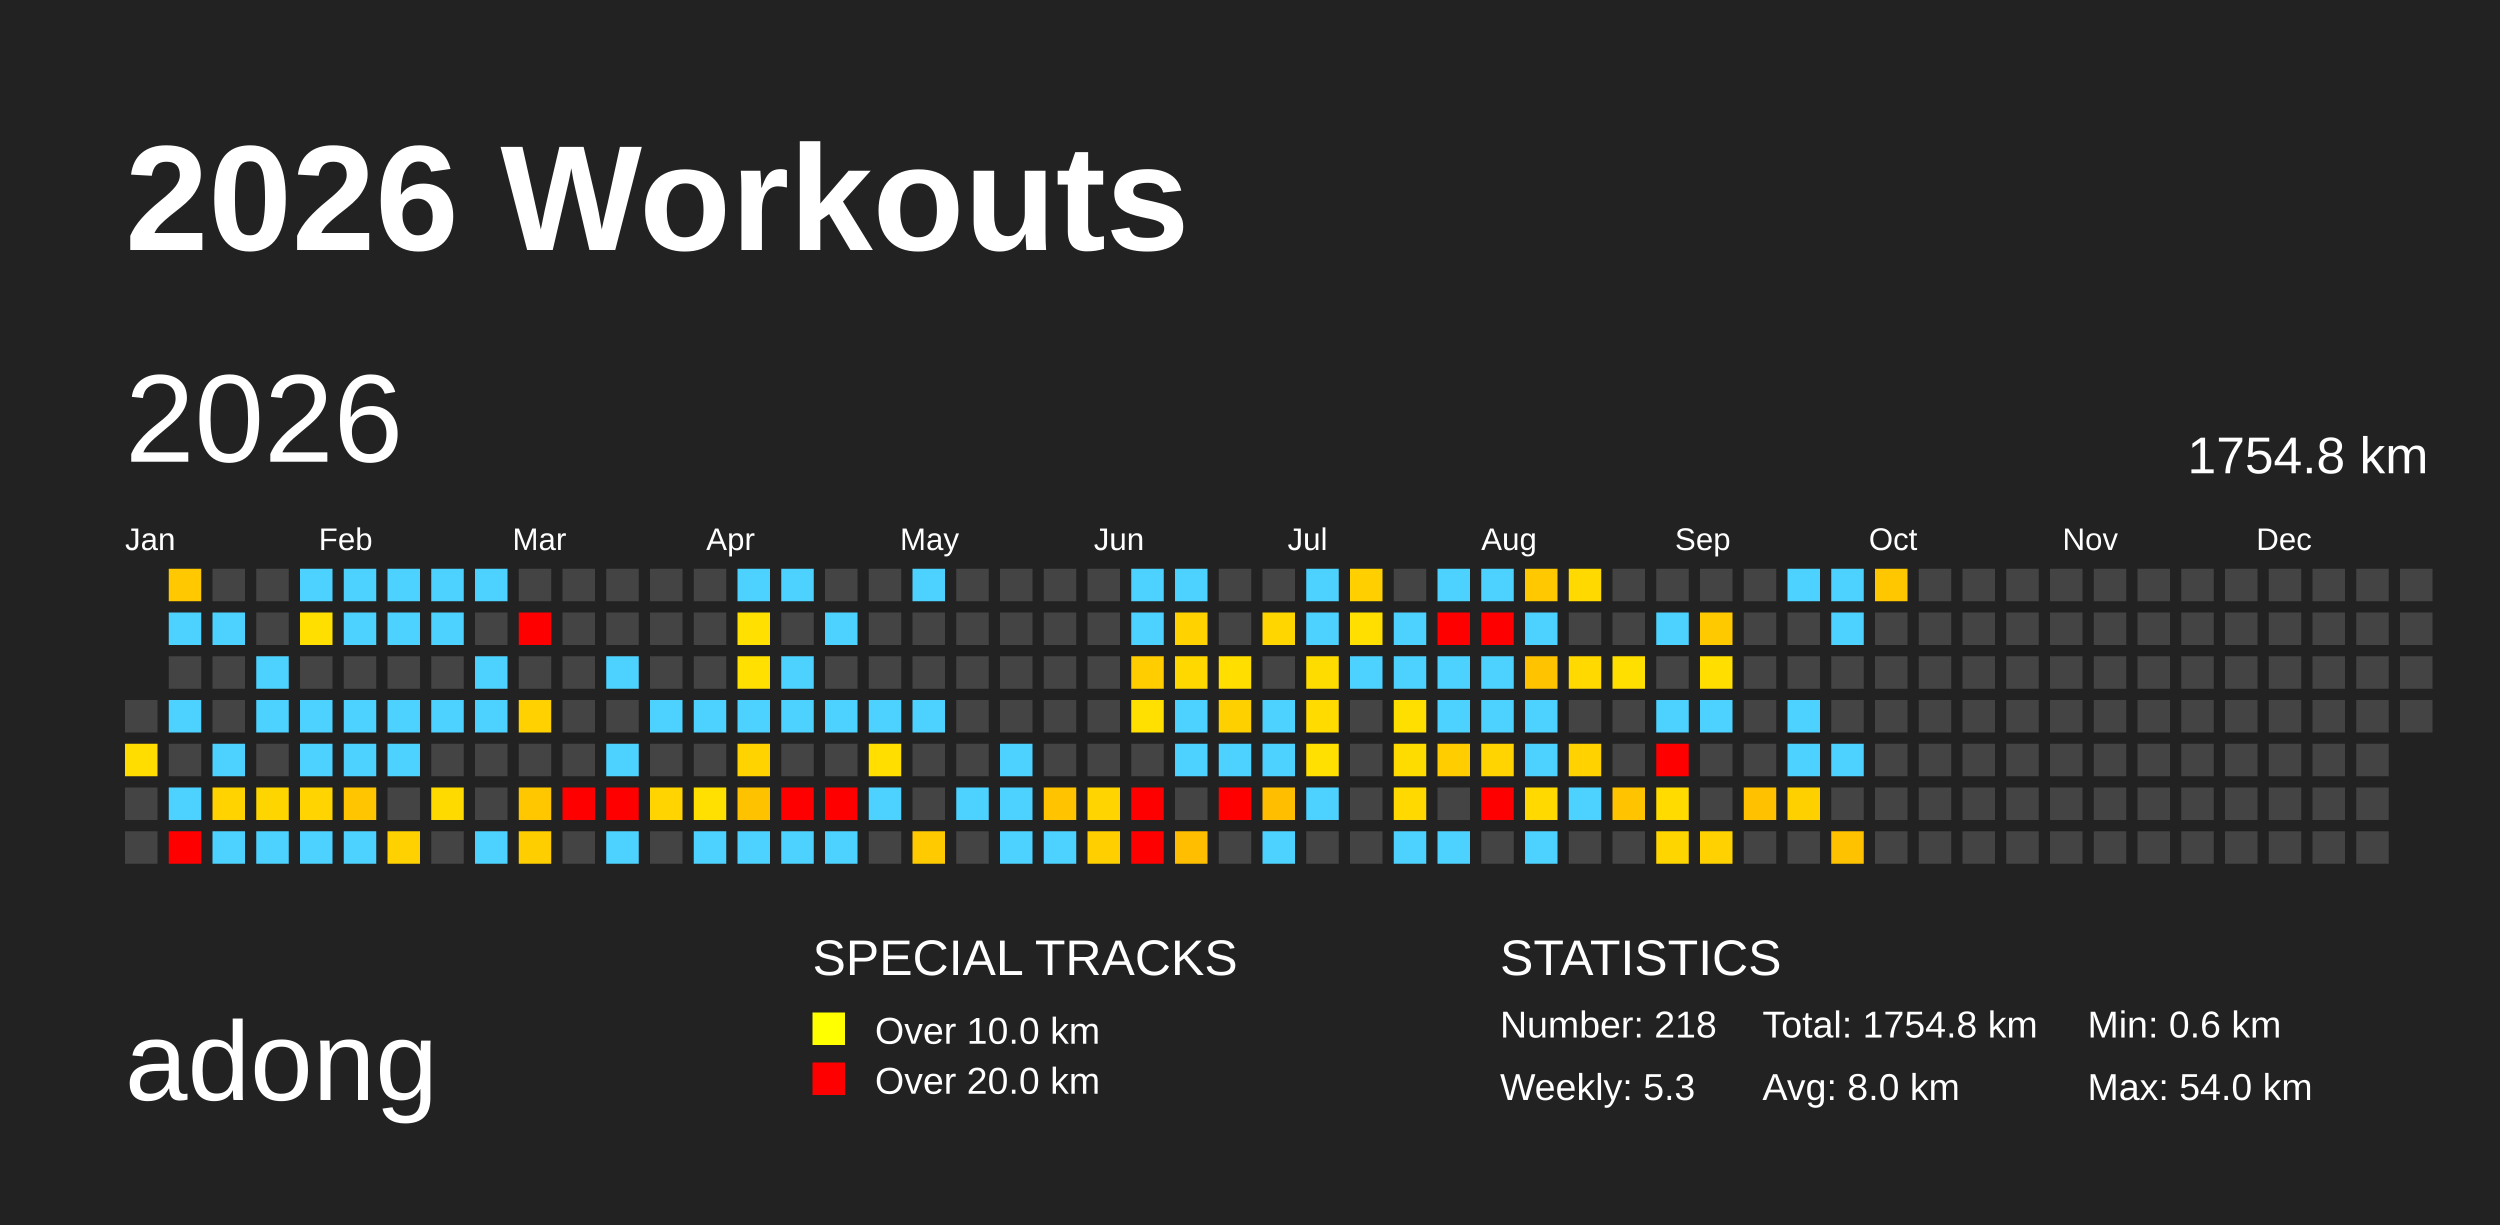
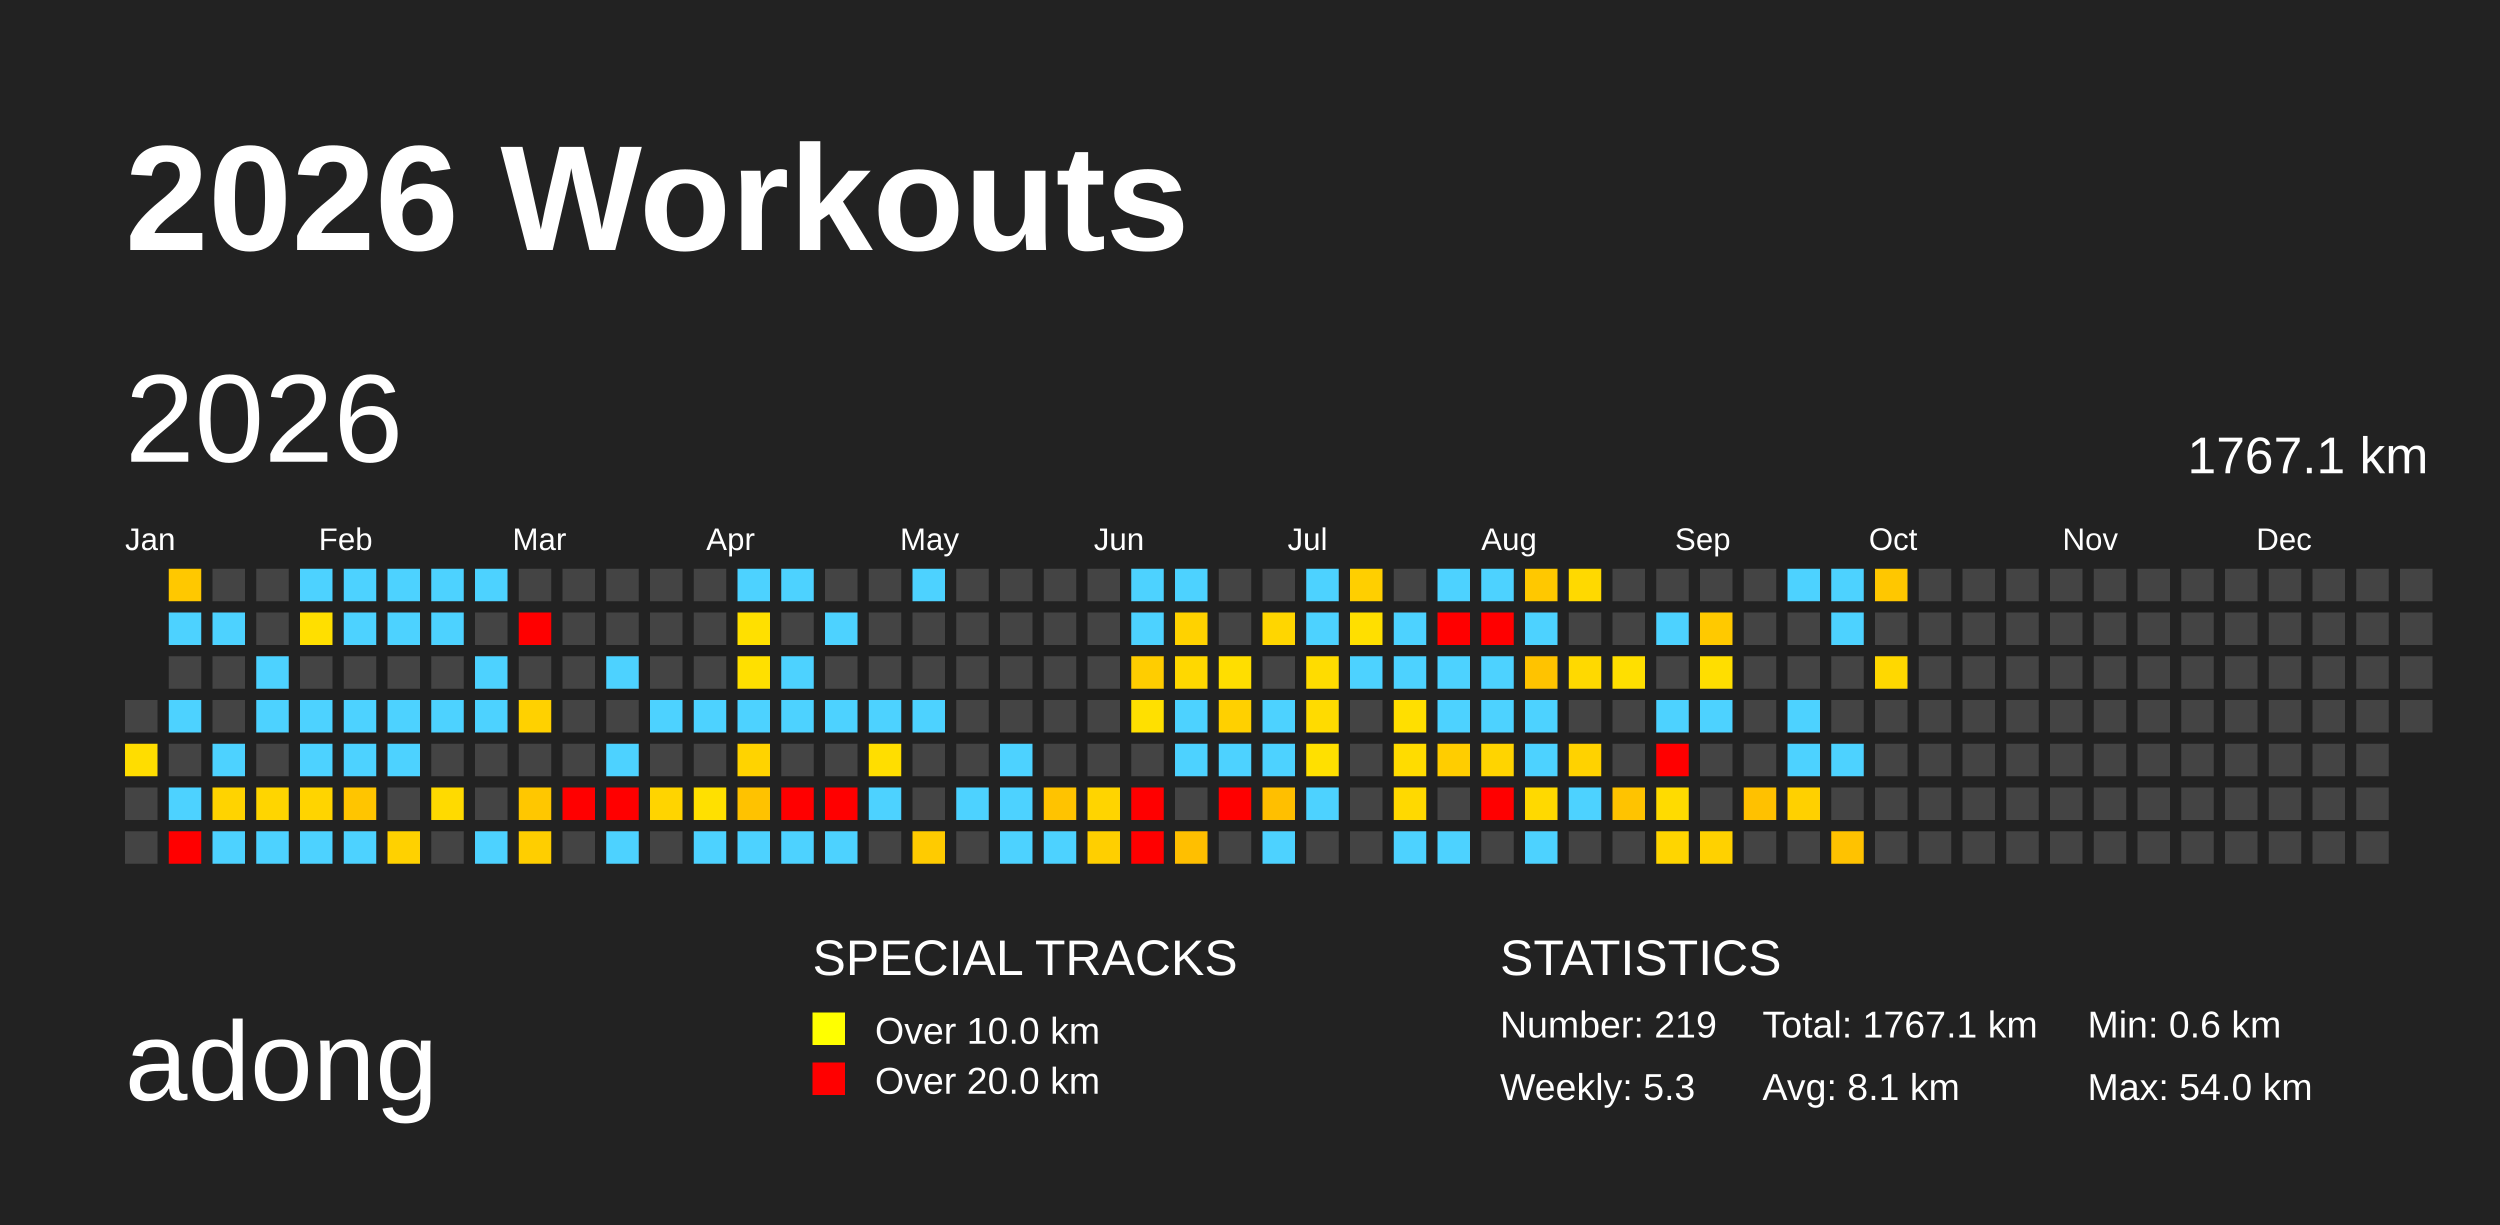
<svg xmlns="http://www.w3.org/2000/svg" baseProfile="full" height="98mm" version="1.1" viewBox="0,0,200,98" width="200mm">
  <defs>
    <pattern height="2" id="indoor-stripe" patternUnits="userSpaceOnUse" width="2">
      <line stroke="white" stroke-opacity="0.45" stroke-width="0.5" x1="0" x2="2" y1="2" y2="0" />
    </pattern>
  </defs>
  <rect fill="#222222" height="98" width="200" x="0" y="0" />
  <text fill="#FFFFFF" style="font-size:12px; font-family:Arial; font-weight:bold;" x="10" y="20">2026 Workouts</text>
  <text fill="#FFFFFF" style="font-size:9px; font-family:Arial" x="10" y="88">adong</text>
  <text fill="#FFFFFF" style="font-size:4px; font-family:Arial" x="65" y="78">SPECIAL TRACKS</text>
  <rect fill="yellow" height="2.6" width="2.6" x="65" y="81" />
  <text fill="#FFFFFF" style="font-size:3px; font-family:Arial" x="70" y="83.5">Over 10.0 km</text>
  <rect fill="red" height="2.6" width="2.6" x="65" y="85" />
  <text fill="#FFFFFF" style="font-size:3px; font-family:Arial" x="70" y="87.5">Over 20.0 km</text>
  <text fill="#FFFFFF" style="font-size:4px; font-family:Arial" x="120" y="78">STATISTICS</text>
-   <text fill="#FFFFFF" style="font-size:3px; font-family:Arial" x="120" y="83">Number: 218</text>
+   <text fill="#FFFFFF" style="font-size:3px; font-family:Arial" x="120" y="83">Number: 219</text>
  <text fill="#FFFFFF" style="font-size:3px; font-family:Arial" x="120" y="88">Weekly: 5.3</text>
-   <text fill="#FFFFFF" style="font-size:3px; font-family:Arial" x="141" y="83">Total: 1754.8 km</text>
-   <text fill="#FFFFFF" style="font-size:3px; font-family:Arial" x="141" y="88">Avg: 8.0 km</text>
+   <text fill="#FFFFFF" style="font-size:3px; font-family:Arial" x="141" y="83">Total: 1767.1 km</text>
+   <text fill="#FFFFFF" style="font-size:3px; font-family:Arial" x="141" y="88">Avg: 8.1 km</text>
  <text fill="#FFFFFF" style="font-size:3px; font-family:Arial" x="167" y="83">Min: 0.6 km</text>
  <text fill="#FFFFFF" style="font-size:3px; font-family:Arial" x="167" y="88">Max: 54.0 km</text>
  <text dominant-baseline="hanging" fill="#FFFFFF" style="font-size:10.0px; font-family:Arial;" x="10" y="30">2026</text>
-   <text dominant-baseline="hanging" fill="#FFFFFF" style="font-size:4.125px; font-family:Arial;" x="175" y="35">1754.8 km</text>
+   <text dominant-baseline="hanging" fill="#FFFFFF" style="font-size:4.125px; font-family:Arial;" x="175" y="35">1767.1 km</text>
  <text fill="#FFFFFF" style="font-size:2.5px; font-family:Arial" x="10.0" y="44">Jan</text>
  <text fill="#FFFFFF" style="font-size:2.5px; font-family:Arial" x="25.5" y="44">Feb</text>
  <text fill="#FFFFFF" style="font-size:2.5px; font-family:Arial" x="41.0" y="44">Mar</text>
  <text fill="#FFFFFF" style="font-size:2.5px; font-family:Arial" x="56.5" y="44">Apr</text>
  <text fill="#FFFFFF" style="font-size:2.5px; font-family:Arial" x="72.0" y="44">May</text>
  <text fill="#FFFFFF" style="font-size:2.5px; font-family:Arial" x="87.5" y="44">Jun</text>
  <text fill="#FFFFFF" style="font-size:2.5px; font-family:Arial" x="103.0" y="44">Jul</text>
  <text fill="#FFFFFF" style="font-size:2.5px; font-family:Arial" x="118.5" y="44">Aug</text>
  <text fill="#FFFFFF" style="font-size:2.5px; font-family:Arial" x="134.0" y="44">Sep</text>
  <text fill="#FFFFFF" style="font-size:2.5px; font-family:Arial" x="149.5" y="44">Oct</text>
  <text fill="#FFFFFF" style="font-size:2.5px; font-family:Arial" x="165.0" y="44">Nov</text>
  <text fill="#FFFFFF" style="font-size:2.5px; font-family:Arial" x="180.5" y="44">Dec</text>
  <rect fill="#444444" height="2.6" width="2.6" x="10.0" y="56.0" />
  <rect fill="#ffdd00" height="2.6" width="2.6" x="10.0" y="59.5" />
  <rect fill="#444444" height="2.6" width="2.6" x="10.0" y="63.0" />
  <rect fill="#444444" height="2.6" width="2.6" x="10.0" y="66.5" />
  <rect fill="#ffc800" height="2.6" width="2.6" x="13.5" y="45.5" />
  <rect fill="#4dd2ff" height="2.6" width="2.6" x="13.5" y="49.0" />
  <rect fill="#444444" height="2.6" width="2.6" x="13.5" y="52.5" />
  <rect fill="#4dd2ff" height="2.6" width="2.6" x="13.5" y="56.0" />
  <rect fill="#444444" height="2.6" width="2.6" x="13.5" y="59.5" />
  <rect fill="#4dd2ff" height="2.6" width="2.6" x="13.5" y="63.0" />
  <rect fill="red" height="2.6" width="2.6" x="13.5" y="66.5" />
  <rect fill="#444444" height="2.6" width="2.6" x="17.0" y="45.5" />
  <rect fill="#4dd2ff" height="2.6" width="2.6" x="17.0" y="49.0" />
  <rect fill="#444444" height="2.6" width="2.6" x="17.0" y="52.5" />
  <rect fill="#444444" height="2.6" width="2.6" x="17.0" y="56.0" />
  <rect fill="#4dd2ff" height="2.6" width="2.6" x="17.0" y="59.5" />
  <rect fill="#ffd300" height="2.6" width="2.6" x="17.0" y="63.0" />
  <rect fill="#4dd2ff" height="2.6" width="2.6" x="17.0" y="66.5" />
  <rect fill="#444444" height="2.6" width="2.6" x="20.5" y="45.5" />
  <rect fill="#444444" height="2.6" width="2.6" x="20.5" y="49.0" />
  <rect fill="#4dd2ff" height="2.6" width="2.6" x="20.5" y="52.5" />
  <rect fill="#4dd2ff" height="2.6" width="2.6" x="20.5" y="56.0" />
  <rect fill="#444444" height="2.6" width="2.6" x="20.5" y="59.5" />
  <rect fill="#ffd500" height="2.6" width="2.6" x="20.5" y="63.0" />
  <rect fill="#4dd2ff" height="2.6" width="2.6" x="20.5" y="66.5" />
  <rect fill="#4dd2ff" height="2.6" width="2.6" x="24.0" y="45.5" />
  <rect fill="#ffdf00" height="2.6" width="2.6" x="24.0" y="49.0" />
  <rect fill="#444444" height="2.6" width="2.6" x="24.0" y="52.5" />
  <rect fill="#4dd2ff" height="2.6" width="2.6" x="24.0" y="56.0" />
  <rect fill="#4dd2ff" height="2.6" width="2.6" x="24.0" y="59.5" />
  <rect fill="#ffd400" height="2.6" width="2.6" x="24.0" y="63.0" />
  <rect fill="#4dd2ff" height="2.6" width="2.6" x="24.0" y="66.5" />
  <rect fill="#4dd2ff" height="2.6" width="2.6" x="27.5" y="45.5" />
  <rect fill="#4dd2ff" height="2.6" width="2.6" x="27.5" y="49.0" />
  <rect fill="#444444" height="2.6" width="2.6" x="27.5" y="52.5" />
  <rect fill="#4dd2ff" height="2.6" width="2.6" x="27.5" y="56.0" />
  <rect fill="#4dd2ff" height="2.6" width="2.6" x="27.5" y="59.5" />
  <rect fill="#ffc500" height="2.6" width="2.6" x="27.5" y="63.0" />
  <rect fill="#4dd2ff" height="2.6" width="2.6" x="27.5" y="66.5" />
  <rect fill="#4dd2ff" height="2.6" width="2.6" x="31.0" y="45.5" />
  <rect fill="#4dd2ff" height="2.6" width="2.6" x="31.0" y="49.0" />
  <rect fill="#444444" height="2.6" width="2.6" x="31.0" y="52.5" />
  <rect fill="#4dd2ff" height="2.6" width="2.6" x="31.0" y="56.0" />
  <rect fill="#4dd2ff" height="2.6" width="2.6" x="31.0" y="59.5" />
  <rect fill="#444444" height="2.6" width="2.6" x="31.0" y="63.0" />
  <rect fill="#ffd100" height="2.6" width="2.6" x="31.0" y="66.5" />
  <rect fill="#4dd2ff" height="2.6" width="2.6" x="34.5" y="45.5" />
  <rect fill="#4dd2ff" height="2.6" width="2.6" x="34.5" y="49.0" />
  <rect fill="#444444" height="2.6" width="2.6" x="34.5" y="52.5" />
  <rect fill="#4dd2ff" height="2.6" width="2.6" x="34.5" y="56.0" />
  <rect fill="#444444" height="2.6" width="2.6" x="34.5" y="59.5" />
  <rect fill="#ffda00" height="2.6" width="2.6" x="34.5" y="63.0" />
  <rect fill="#444444" height="2.6" width="2.6" x="34.5" y="66.5" />
  <rect fill="#4dd2ff" height="2.6" width="2.6" x="38.0" y="45.5" />
  <rect fill="#444444" height="2.6" width="2.6" x="38.0" y="49.0" />
  <rect fill="#4dd2ff" height="2.6" width="2.6" x="38.0" y="52.5" />
  <rect fill="#4dd2ff" height="2.6" width="2.6" x="38.0" y="56.0" />
  <rect fill="#444444" height="2.6" width="2.6" x="38.0" y="59.5" />
  <rect fill="#444444" height="2.6" width="2.6" x="38.0" y="63.0" />
  <rect fill="#4dd2ff" height="2.6" width="2.6" x="38.0" y="66.5" />
  <rect fill="#444444" height="2.6" width="2.6" x="41.5" y="45.5" />
  <rect fill="red" height="2.6" width="2.6" x="41.5" y="49.0" />
  <rect fill="#444444" height="2.6" width="2.6" x="41.5" y="52.5" />
  <rect fill="#ffd100" height="2.6" width="2.6" x="41.5" y="56.0" />
  <rect fill="#444444" height="2.6" width="2.6" x="41.5" y="59.5" />
  <rect fill="#ffc700" height="2.6" width="2.6" x="41.5" y="63.0" />
  <rect fill="#ffce00" height="2.6" width="2.6" x="41.5" y="66.5" />
  <rect fill="#444444" height="2.6" width="2.6" x="45.0" y="45.5" />
  <rect fill="#444444" height="2.6" width="2.6" x="45.0" y="49.0" />
  <rect fill="#444444" height="2.6" width="2.6" x="45.0" y="52.5" />
  <rect fill="#444444" height="2.6" width="2.6" x="45.0" y="56.0" />
  <rect fill="#444444" height="2.6" width="2.6" x="45.0" y="59.5" />
  <rect fill="red" height="2.6" width="2.6" x="45.0" y="63.0" />
  <rect fill="#444444" height="2.6" width="2.6" x="45.0" y="66.5" />
  <rect fill="#444444" height="2.6" width="2.6" x="48.5" y="45.5" />
  <rect fill="#444444" height="2.6" width="2.6" x="48.5" y="49.0" />
  <rect fill="#4dd2ff" height="2.6" width="2.6" x="48.5" y="52.5" />
  <rect fill="#444444" height="2.6" width="2.6" x="48.5" y="56.0" />
  <rect fill="#4dd2ff" height="2.6" width="2.6" x="48.5" y="59.5" />
  <rect fill="red" height="2.6" width="2.6" x="48.5" y="63.0" />
  <rect fill="#4dd2ff" height="2.6" width="2.6" x="48.5" y="66.5" />
  <rect fill="#444444" height="2.6" width="2.6" x="52.0" y="45.5" />
  <rect fill="#444444" height="2.6" width="2.6" x="52.0" y="49.0" />
  <rect fill="#444444" height="2.6" width="2.6" x="52.0" y="52.5" />
  <rect fill="#4dd2ff" height="2.6" width="2.6" x="52.0" y="56.0" />
  <rect fill="#444444" height="2.6" width="2.6" x="52.0" y="59.5" />
  <rect fill="#ffd400" height="2.6" width="2.6" x="52.0" y="63.0" />
  <rect fill="#444444" height="2.6" width="2.6" x="52.0" y="66.5" />
  <rect fill="#444444" height="2.6" width="2.6" x="55.5" y="45.5" />
  <rect fill="#444444" height="2.6" width="2.6" x="55.5" y="49.0" />
  <rect fill="#444444" height="2.6" width="2.6" x="55.5" y="52.5" />
  <rect fill="#4dd2ff" height="2.6" width="2.6" x="55.5" y="56.0" />
  <rect fill="#444444" height="2.6" width="2.6" x="55.5" y="59.5" />
  <rect fill="#ffe000" height="2.6" width="2.6" x="55.5" y="63.0" />
  <rect fill="#4dd2ff" height="2.6" width="2.6" x="55.5" y="66.5" />
  <rect fill="#4dd2ff" height="2.6" width="2.6" x="59.0" y="45.5" />
  <rect fill="#ffe000" height="2.6" width="2.6" x="59.0" y="49.0" />
  <rect fill="#ffe000" height="2.6" width="2.6" x="59.0" y="52.5" />
  <rect fill="#4dd2ff" height="2.6" width="2.6" x="59.0" y="56.0" />
  <rect fill="#ffd300" height="2.6" width="2.6" x="59.0" y="59.5" />
  <rect fill="#ffc200" height="2.6" width="2.6" x="59.0" y="63.0" />
  <rect fill="#4dd2ff" height="2.6" width="2.6" x="59.0" y="66.5" />
  <rect fill="#4dd2ff" height="2.6" width="2.6" x="62.5" y="45.5" />
  <rect fill="#444444" height="2.6" width="2.6" x="62.5" y="49.0" />
  <rect fill="#4dd2ff" height="2.6" width="2.6" x="62.5" y="52.5" />
  <rect fill="#4dd2ff" height="2.6" width="2.6" x="62.5" y="56.0" />
  <rect fill="#444444" height="2.6" width="2.6" x="62.5" y="59.5" />
  <rect fill="red" height="2.6" width="2.6" x="62.5" y="63.0" />
  <rect fill="#4dd2ff" height="2.6" width="2.6" x="62.5" y="66.5" />
  <rect fill="#444444" height="2.6" width="2.6" x="66.0" y="45.5" />
  <rect fill="#4dd2ff" height="2.6" width="2.6" x="66.0" y="49.0" />
  <rect fill="#444444" height="2.6" width="2.6" x="66.0" y="52.5" />
  <rect fill="#4dd2ff" height="2.6" width="2.6" x="66.0" y="56.0" />
  <rect fill="#444444" height="2.6" width="2.6" x="66.0" y="59.5" />
  <rect fill="red" height="2.6" width="2.6" x="66.0" y="63.0" />
  <rect fill="#4dd2ff" height="2.6" width="2.6" x="66.0" y="66.5" />
  <rect fill="#444444" height="2.6" width="2.6" x="69.5" y="45.5" />
  <rect fill="#444444" height="2.6" width="2.6" x="69.5" y="49.0" />
  <rect fill="#444444" height="2.6" width="2.6" x="69.5" y="52.5" />
  <rect fill="#4dd2ff" height="2.6" width="2.6" x="69.5" y="56.0" />
  <rect fill="#ffde00" height="2.6" width="2.6" x="69.5" y="59.5" />
  <rect fill="#4dd2ff" height="2.6" width="2.6" x="69.5" y="63.0" />
  <rect fill="#444444" height="2.6" width="2.6" x="69.5" y="66.5" />
  <rect fill="#4dd2ff" height="2.6" width="2.6" x="73.0" y="45.5" />
  <rect fill="#444444" height="2.6" width="2.6" x="73.0" y="49.0" />
  <rect fill="#444444" height="2.6" width="2.6" x="73.0" y="52.5" />
  <rect fill="#4dd2ff" height="2.6" width="2.6" x="73.0" y="56.0" />
  <rect fill="#444444" height="2.6" width="2.6" x="73.0" y="59.5" />
  <rect fill="#444444" height="2.6" width="2.6" x="73.0" y="63.0" />
  <rect fill="#ffcb00" height="2.6" width="2.6" x="73.0" y="66.5" />
  <rect fill="#444444" height="2.6" width="2.6" x="76.5" y="45.5" />
  <rect fill="#444444" height="2.6" width="2.6" x="76.5" y="49.0" />
  <rect fill="#444444" height="2.6" width="2.6" x="76.5" y="52.5" />
  <rect fill="#444444" height="2.6" width="2.6" x="76.5" y="56.0" />
  <rect fill="#444444" height="2.6" width="2.6" x="76.5" y="59.5" />
  <rect fill="#4dd2ff" height="2.6" width="2.6" x="76.5" y="63.0" />
  <rect fill="#444444" height="2.6" width="2.6" x="76.5" y="66.5" />
  <rect fill="#444444" height="2.6" width="2.6" x="80.0" y="45.5" />
  <rect fill="#444444" height="2.6" width="2.6" x="80.0" y="49.0" />
  <rect fill="#444444" height="2.6" width="2.6" x="80.0" y="52.5" />
  <rect fill="#444444" height="2.6" width="2.6" x="80.0" y="56.0" />
  <rect fill="#4dd2ff" height="2.6" width="2.6" x="80.0" y="59.5" />
  <rect fill="#4dd2ff" height="2.6" width="2.6" x="80.0" y="63.0" />
  <rect fill="#4dd2ff" height="2.6" width="2.6" x="80.0" y="66.5" />
  <rect fill="#444444" height="2.6" width="2.6" x="83.5" y="45.5" />
  <rect fill="#444444" height="2.6" width="2.6" x="83.5" y="49.0" />
  <rect fill="#444444" height="2.6" width="2.6" x="83.5" y="52.5" />
  <rect fill="#444444" height="2.6" width="2.6" x="83.5" y="56.0" />
  <rect fill="#444444" height="2.6" width="2.6" x="83.5" y="59.5" />
  <rect fill="#ffc300" height="2.6" width="2.6" x="83.5" y="63.0" />
  <rect fill="#4dd2ff" height="2.6" width="2.6" x="83.5" y="66.5" />
  <rect fill="#444444" height="2.6" width="2.6" x="87.0" y="45.5" />
  <rect fill="#444444" height="2.6" width="2.6" x="87.0" y="49.0" />
  <rect fill="#444444" height="2.6" width="2.6" x="87.0" y="52.5" />
  <rect fill="#444444" height="2.6" width="2.6" x="87.0" y="56.0" />
  <rect fill="#444444" height="2.6" width="2.6" x="87.0" y="59.5" />
  <rect fill="#ffd400" height="2.6" width="2.6" x="87.0" y="63.0" />
  <rect fill="#ffcf00" height="2.6" width="2.6" x="87.0" y="66.5" />
  <rect fill="#4dd2ff" height="2.6" width="2.6" x="90.5" y="45.5" />
  <rect fill="#4dd2ff" height="2.6" width="2.6" x="90.5" y="49.0" />
  <rect fill="#ffcd00" height="2.6" width="2.6" x="90.5" y="52.5" />
  <rect fill="#ffe000" height="2.6" width="2.6" x="90.5" y="56.0" />
  <rect fill="#444444" height="2.6" width="2.6" x="90.5" y="59.5" />
  <rect fill="red" height="2.6" width="2.6" x="90.5" y="63.0" />
  <rect fill="red" height="2.6" width="2.6" x="90.5" y="66.5" />
  <rect fill="#4dd2ff" height="2.6" width="2.6" x="94.0" y="45.5" />
  <rect fill="#ffd200" height="2.6" width="2.6" x="94.0" y="49.0" />
  <rect fill="#ffd800" height="2.6" width="2.6" x="94.0" y="52.5" />
  <rect fill="#4dd2ff" height="2.6" width="2.6" x="94.0" y="56.0" />
  <rect fill="#4dd2ff" height="2.6" width="2.6" x="94.0" y="59.5" />
  <rect fill="#444444" height="2.6" width="2.6" x="94.0" y="63.0" />
  <rect fill="#ffbf00" height="2.6" width="2.6" x="94.0" y="66.5" />
  <rect fill="#444444" height="2.6" width="2.6" x="97.5" y="45.5" />
  <rect fill="#444444" height="2.6" width="2.6" x="97.5" y="49.0" />
  <rect fill="#ffde00" height="2.6" width="2.6" x="97.5" y="52.5" />
  <rect fill="#ffd000" height="2.6" width="2.6" x="97.5" y="56.0" />
  <rect fill="#4dd2ff" height="2.6" width="2.6" x="97.5" y="59.5" />
  <rect fill="red" height="2.6" width="2.6" x="97.5" y="63.0" />
  <rect fill="#444444" height="2.6" width="2.6" x="97.5" y="66.5" />
  <rect fill="#444444" height="2.6" width="2.6" x="101.0" y="45.5" />
  <rect fill="#ffd600" height="2.6" width="2.6" x="101.0" y="49.0" />
  <rect fill="#444444" height="2.6" width="2.6" x="101.0" y="52.5" />
  <rect fill="#4dd2ff" height="2.6" width="2.6" x="101.0" y="56.0" />
  <rect fill="#4dd2ff" height="2.6" width="2.6" x="101.0" y="59.5" />
  <rect fill="#ffbf00" height="2.6" width="2.6" x="101.0" y="63.0" />
  <rect fill="#4dd2ff" height="2.6" width="2.6" x="101.0" y="66.5" />
  <rect fill="#4dd2ff" height="2.6" width="2.6" x="104.5" y="45.5" />
  <rect fill="#4dd2ff" height="2.6" width="2.6" x="104.5" y="49.0" />
  <rect fill="#ffdc00" height="2.6" width="2.6" x="104.5" y="52.5" />
  <rect fill="#ffdb00" height="2.6" width="2.6" x="104.5" y="56.0" />
  <rect fill="#ffe000" height="2.6" width="2.6" x="104.5" y="59.5" />
  <rect fill="#4dd2ff" height="2.6" width="2.6" x="104.5" y="63.0" />
  <rect fill="#444444" height="2.6" width="2.6" x="104.5" y="66.5" />
  <rect fill="#ffcf00" height="2.6" width="2.6" x="108.0" y="45.5" />
  <rect fill="#ffdf00" height="2.6" width="2.6" x="108.0" y="49.0" />
  <rect fill="#4dd2ff" height="2.6" width="2.6" x="108.0" y="52.5" />
  <rect fill="#444444" height="2.6" width="2.6" x="108.0" y="56.0" />
  <rect fill="#444444" height="2.6" width="2.6" x="108.0" y="59.5" />
  <rect fill="#444444" height="2.6" width="2.6" x="108.0" y="63.0" />
  <rect fill="#444444" height="2.6" width="2.6" x="108.0" y="66.5" />
  <rect fill="#444444" height="2.6" width="2.6" x="111.5" y="45.5" />
  <rect fill="#4dd2ff" height="2.6" width="2.6" x="111.5" y="49.0" />
  <rect fill="#4dd2ff" height="2.6" width="2.6" x="111.5" y="52.5" />
  <rect fill="#ffdf00" height="2.6" width="2.6" x="111.5" y="56.0" />
  <rect fill="#ffdc00" height="2.6" width="2.6" x="111.5" y="59.5" />
  <rect fill="#ffd900" height="2.6" width="2.6" x="111.5" y="63.0" />
  <rect fill="#4dd2ff" height="2.6" width="2.6" x="111.5" y="66.5" />
  <rect fill="#4dd2ff" height="2.6" width="2.6" x="115.0" y="45.5" />
  <rect fill="red" height="2.6" width="2.6" x="115.0" y="49.0" />
  <rect fill="#4dd2ff" height="2.6" width="2.6" x="115.0" y="52.5" />
  <rect fill="#4dd2ff" height="2.6" width="2.6" x="115.0" y="56.0" />
  <rect fill="#ffcd00" height="2.6" width="2.6" x="115.0" y="59.5" />
  <rect fill="#444444" height="2.6" width="2.6" x="115.0" y="63.0" />
  <rect fill="#4dd2ff" height="2.6" width="2.6" x="115.0" y="66.5" />
  <rect fill="#4dd2ff" height="2.6" width="2.6" x="118.5" y="45.5" />
  <rect fill="red" height="2.6" width="2.6" x="118.5" y="49.0" />
  <rect fill="#4dd2ff" height="2.6" width="2.6" x="118.5" y="52.5" />
  <rect fill="#4dd2ff" height="2.6" width="2.6" x="118.5" y="56.0" />
  <rect fill="#ffd400" height="2.6" width="2.6" x="118.5" y="59.5" />
  <rect fill="red" height="2.6" width="2.6" x="118.5" y="63.0" />
  <rect fill="#444444" height="2.6" width="2.6" x="118.5" y="66.5" />
  <rect fill="#ffc800" height="2.6" width="2.6" x="122.0" y="45.5" />
  <rect fill="#4dd2ff" height="2.6" width="2.6" x="122.0" y="49.0" />
  <rect fill="#ffc300" height="2.6" width="2.6" x="122.0" y="52.5" />
  <rect fill="#4dd2ff" height="2.6" width="2.6" x="122.0" y="56.0" />
  <rect fill="#4dd2ff" height="2.6" width="2.6" x="122.0" y="59.5" />
  <rect fill="#ffd900" height="2.6" width="2.6" x="122.0" y="63.0" />
  <rect fill="#4dd2ff" height="2.6" width="2.6" x="122.0" y="66.5" />
  <rect fill="#ffd900" height="2.6" width="2.6" x="125.5" y="45.5" />
  <rect fill="#444444" height="2.6" width="2.6" x="125.5" y="49.0" />
  <rect fill="#ffd900" height="2.6" width="2.6" x="125.5" y="52.5" />
  <rect fill="#444444" height="2.6" width="2.6" x="125.5" y="56.0" />
  <rect fill="#ffd200" height="2.6" width="2.6" x="125.5" y="59.5" />
  <rect fill="#4dd2ff" height="2.6" width="2.6" x="125.5" y="63.0" />
  <rect fill="#444444" height="2.6" width="2.6" x="125.5" y="66.5" />
  <rect fill="#444444" height="2.6" width="2.6" x="129.0" y="45.5" />
  <rect fill="#444444" height="2.6" width="2.6" x="129.0" y="49.0" />
  <rect fill="#ffdf00" height="2.6" width="2.6" x="129.0" y="52.5" />
  <rect fill="#444444" height="2.6" width="2.6" x="129.0" y="56.0" />
  <rect fill="#444444" height="2.6" width="2.6" x="129.0" y="59.5" />
  <rect fill="#ffc300" height="2.6" width="2.6" x="129.0" y="63.0" />
  <rect fill="#444444" height="2.6" width="2.6" x="129.0" y="66.5" />
  <rect fill="#444444" height="2.6" width="2.6" x="132.5" y="45.5" />
  <rect fill="#4dd2ff" height="2.6" width="2.6" x="132.5" y="49.0" />
  <rect fill="#444444" height="2.6" width="2.6" x="132.5" y="52.5" />
  <rect fill="#4dd2ff" height="2.6" width="2.6" x="132.5" y="56.0" />
  <rect fill="red" height="2.6" width="2.6" x="132.5" y="59.5" />
  <rect fill="#ffdb00" height="2.6" width="2.6" x="132.5" y="63.0" />
  <rect fill="#ffd500" height="2.6" width="2.6" x="132.5" y="66.5" />
  <rect fill="#444444" height="2.6" width="2.6" x="136.0" y="45.5" />
  <rect fill="#ffc900" height="2.6" width="2.6" x="136.0" y="49.0" />
  <rect fill="#ffde00" height="2.6" width="2.6" x="136.0" y="52.5" />
  <rect fill="#4dd2ff" height="2.6" width="2.6" x="136.0" y="56.0" />
  <rect fill="#444444" height="2.6" width="2.6" x="136.0" y="59.5" />
  <rect fill="#444444" height="2.6" width="2.6" x="136.0" y="63.0" />
  <rect fill="#ffd100" height="2.6" width="2.6" x="136.0" y="66.5" />
  <rect fill="#444444" height="2.6" width="2.6" x="139.5" y="45.5" />
  <rect fill="#444444" height="2.6" width="2.6" x="139.5" y="49.0" />
  <rect fill="#444444" height="2.6" width="2.6" x="139.5" y="52.5" />
  <rect fill="#444444" height="2.6" width="2.6" x="139.5" y="56.0" />
  <rect fill="#444444" height="2.6" width="2.6" x="139.5" y="59.5" />
  <rect fill="#ffc100" height="2.6" width="2.6" x="139.5" y="63.0" />
  <rect fill="#444444" height="2.6" width="2.6" x="139.5" y="66.5" />
  <rect fill="#4dd2ff" height="2.6" width="2.6" x="143.0" y="45.5" />
  <rect fill="#444444" height="2.6" width="2.6" x="143.0" y="49.0" />
  <rect fill="#444444" height="2.6" width="2.6" x="143.0" y="52.5" />
  <rect fill="#4dd2ff" height="2.6" width="2.6" x="143.0" y="56.0" />
  <rect fill="#4dd2ff" height="2.6" width="2.6" x="143.0" y="59.5" />
  <rect fill="#ffd000" height="2.6" width="2.6" x="143.0" y="63.0" />
  <rect fill="#444444" height="2.6" width="2.6" x="143.0" y="66.5" />
  <rect fill="#4dd2ff" height="2.6" width="2.6" x="146.5" y="45.5" />
  <rect fill="#4dd2ff" height="2.6" width="2.6" x="146.5" y="49.0" />
  <rect fill="#444444" height="2.6" width="2.6" x="146.5" y="52.5" />
  <rect fill="#444444" height="2.6" width="2.6" x="146.5" y="56.0" />
  <rect fill="#4dd2ff" height="2.6" width="2.6" x="146.5" y="59.5" />
  <rect fill="#444444" height="2.6" width="2.6" x="146.5" y="63.0" />
  <rect fill="#ffc200" height="2.6" width="2.6" x="146.5" y="66.5" />
  <rect fill="#ffc700" height="2.6" width="2.6" x="150.0" y="45.5" />
  <rect fill="#444444" height="2.6" width="2.6" x="150.0" y="49.0" />
-   <rect fill="#444444" height="2.6" width="2.6" x="150.0" y="52.5" />
+   <rect fill="#ffd800" height="2.6" width="2.6" x="150.0" y="52.5" />
  <rect fill="#444444" height="2.6" width="2.6" x="150.0" y="56.0" />
  <rect fill="#444444" height="2.6" width="2.6" x="150.0" y="59.5" />
  <rect fill="#444444" height="2.6" width="2.6" x="150.0" y="63.0" />
  <rect fill="#444444" height="2.6" width="2.6" x="150.0" y="66.5" />
  <rect fill="#444444" height="2.6" width="2.6" x="153.5" y="45.5" />
  <rect fill="#444444" height="2.6" width="2.6" x="153.5" y="49.0" />
  <rect fill="#444444" height="2.6" width="2.6" x="153.5" y="52.5" />
  <rect fill="#444444" height="2.6" width="2.6" x="153.5" y="56.0" />
  <rect fill="#444444" height="2.6" width="2.6" x="153.5" y="59.5" />
  <rect fill="#444444" height="2.6" width="2.6" x="153.5" y="63.0" />
  <rect fill="#444444" height="2.6" width="2.6" x="153.5" y="66.5" />
  <rect fill="#444444" height="2.6" width="2.6" x="157.0" y="45.5" />
  <rect fill="#444444" height="2.6" width="2.6" x="157.0" y="49.0" />
  <rect fill="#444444" height="2.6" width="2.6" x="157.0" y="52.5" />
  <rect fill="#444444" height="2.6" width="2.6" x="157.0" y="56.0" />
  <rect fill="#444444" height="2.6" width="2.6" x="157.0" y="59.5" />
  <rect fill="#444444" height="2.6" width="2.6" x="157.0" y="63.0" />
  <rect fill="#444444" height="2.6" width="2.6" x="157.0" y="66.5" />
  <rect fill="#444444" height="2.6" width="2.6" x="160.5" y="45.5" />
  <rect fill="#444444" height="2.6" width="2.6" x="160.5" y="49.0" />
  <rect fill="#444444" height="2.6" width="2.6" x="160.5" y="52.5" />
  <rect fill="#444444" height="2.6" width="2.6" x="160.5" y="56.0" />
  <rect fill="#444444" height="2.6" width="2.6" x="160.5" y="59.5" />
  <rect fill="#444444" height="2.6" width="2.6" x="160.5" y="63.0" />
  <rect fill="#444444" height="2.6" width="2.6" x="160.5" y="66.5" />
  <rect fill="#444444" height="2.6" width="2.6" x="164.0" y="45.5" />
  <rect fill="#444444" height="2.6" width="2.6" x="164.0" y="49.0" />
  <rect fill="#444444" height="2.6" width="2.6" x="164.0" y="52.5" />
  <rect fill="#444444" height="2.6" width="2.6" x="164.0" y="56.0" />
  <rect fill="#444444" height="2.6" width="2.6" x="164.0" y="59.5" />
  <rect fill="#444444" height="2.6" width="2.6" x="164.0" y="63.0" />
  <rect fill="#444444" height="2.6" width="2.6" x="164.0" y="66.5" />
  <rect fill="#444444" height="2.6" width="2.6" x="167.5" y="45.5" />
  <rect fill="#444444" height="2.6" width="2.6" x="167.5" y="49.0" />
  <rect fill="#444444" height="2.6" width="2.6" x="167.5" y="52.5" />
  <rect fill="#444444" height="2.6" width="2.6" x="167.5" y="56.0" />
  <rect fill="#444444" height="2.6" width="2.6" x="167.5" y="59.5" />
  <rect fill="#444444" height="2.6" width="2.6" x="167.5" y="63.0" />
  <rect fill="#444444" height="2.6" width="2.6" x="167.5" y="66.5" />
  <rect fill="#444444" height="2.6" width="2.6" x="171.0" y="45.5" />
  <rect fill="#444444" height="2.6" width="2.6" x="171.0" y="49.0" />
  <rect fill="#444444" height="2.6" width="2.6" x="171.0" y="52.5" />
  <rect fill="#444444" height="2.6" width="2.6" x="171.0" y="56.0" />
  <rect fill="#444444" height="2.6" width="2.6" x="171.0" y="59.5" />
  <rect fill="#444444" height="2.6" width="2.6" x="171.0" y="63.0" />
  <rect fill="#444444" height="2.6" width="2.6" x="171.0" y="66.5" />
  <rect fill="#444444" height="2.6" width="2.6" x="174.5" y="45.5" />
  <rect fill="#444444" height="2.6" width="2.6" x="174.5" y="49.0" />
  <rect fill="#444444" height="2.6" width="2.6" x="174.5" y="52.5" />
  <rect fill="#444444" height="2.6" width="2.6" x="174.5" y="56.0" />
  <rect fill="#444444" height="2.6" width="2.6" x="174.5" y="59.5" />
  <rect fill="#444444" height="2.6" width="2.6" x="174.5" y="63.0" />
  <rect fill="#444444" height="2.6" width="2.6" x="174.5" y="66.5" />
  <rect fill="#444444" height="2.6" width="2.6" x="178.0" y="45.5" />
  <rect fill="#444444" height="2.6" width="2.6" x="178.0" y="49.0" />
  <rect fill="#444444" height="2.6" width="2.6" x="178.0" y="52.5" />
  <rect fill="#444444" height="2.6" width="2.6" x="178.0" y="56.0" />
  <rect fill="#444444" height="2.6" width="2.6" x="178.0" y="59.5" />
  <rect fill="#444444" height="2.6" width="2.6" x="178.0" y="63.0" />
  <rect fill="#444444" height="2.6" width="2.6" x="178.0" y="66.5" />
  <rect fill="#444444" height="2.6" width="2.6" x="181.5" y="45.5" />
  <rect fill="#444444" height="2.6" width="2.6" x="181.5" y="49.0" />
  <rect fill="#444444" height="2.6" width="2.6" x="181.5" y="52.5" />
  <rect fill="#444444" height="2.6" width="2.6" x="181.5" y="56.0" />
  <rect fill="#444444" height="2.6" width="2.6" x="181.5" y="59.5" />
  <rect fill="#444444" height="2.6" width="2.6" x="181.5" y="63.0" />
  <rect fill="#444444" height="2.6" width="2.6" x="181.5" y="66.5" />
  <rect fill="#444444" height="2.6" width="2.6" x="185.0" y="45.5" />
  <rect fill="#444444" height="2.6" width="2.6" x="185.0" y="49.0" />
  <rect fill="#444444" height="2.6" width="2.6" x="185.0" y="52.5" />
  <rect fill="#444444" height="2.6" width="2.6" x="185.0" y="56.0" />
  <rect fill="#444444" height="2.6" width="2.6" x="185.0" y="59.5" />
  <rect fill="#444444" height="2.6" width="2.6" x="185.0" y="63.0" />
  <rect fill="#444444" height="2.6" width="2.6" x="185.0" y="66.5" />
  <rect fill="#444444" height="2.6" width="2.6" x="188.5" y="45.5" />
  <rect fill="#444444" height="2.6" width="2.6" x="188.5" y="49.0" />
  <rect fill="#444444" height="2.6" width="2.6" x="188.5" y="52.5" />
  <rect fill="#444444" height="2.6" width="2.6" x="188.5" y="56.0" />
  <rect fill="#444444" height="2.6" width="2.6" x="188.5" y="59.5" />
  <rect fill="#444444" height="2.6" width="2.6" x="188.5" y="63.0" />
  <rect fill="#444444" height="2.6" width="2.6" x="188.5" y="66.5" />
  <rect fill="#444444" height="2.6" width="2.6" x="192.0" y="45.5" />
  <rect fill="#444444" height="2.6" width="2.6" x="192.0" y="49.0" />
  <rect fill="#444444" height="2.6" width="2.6" x="192.0" y="52.5" />
  <rect fill="#444444" height="2.6" width="2.6" x="192.0" y="56.0" />
</svg>
